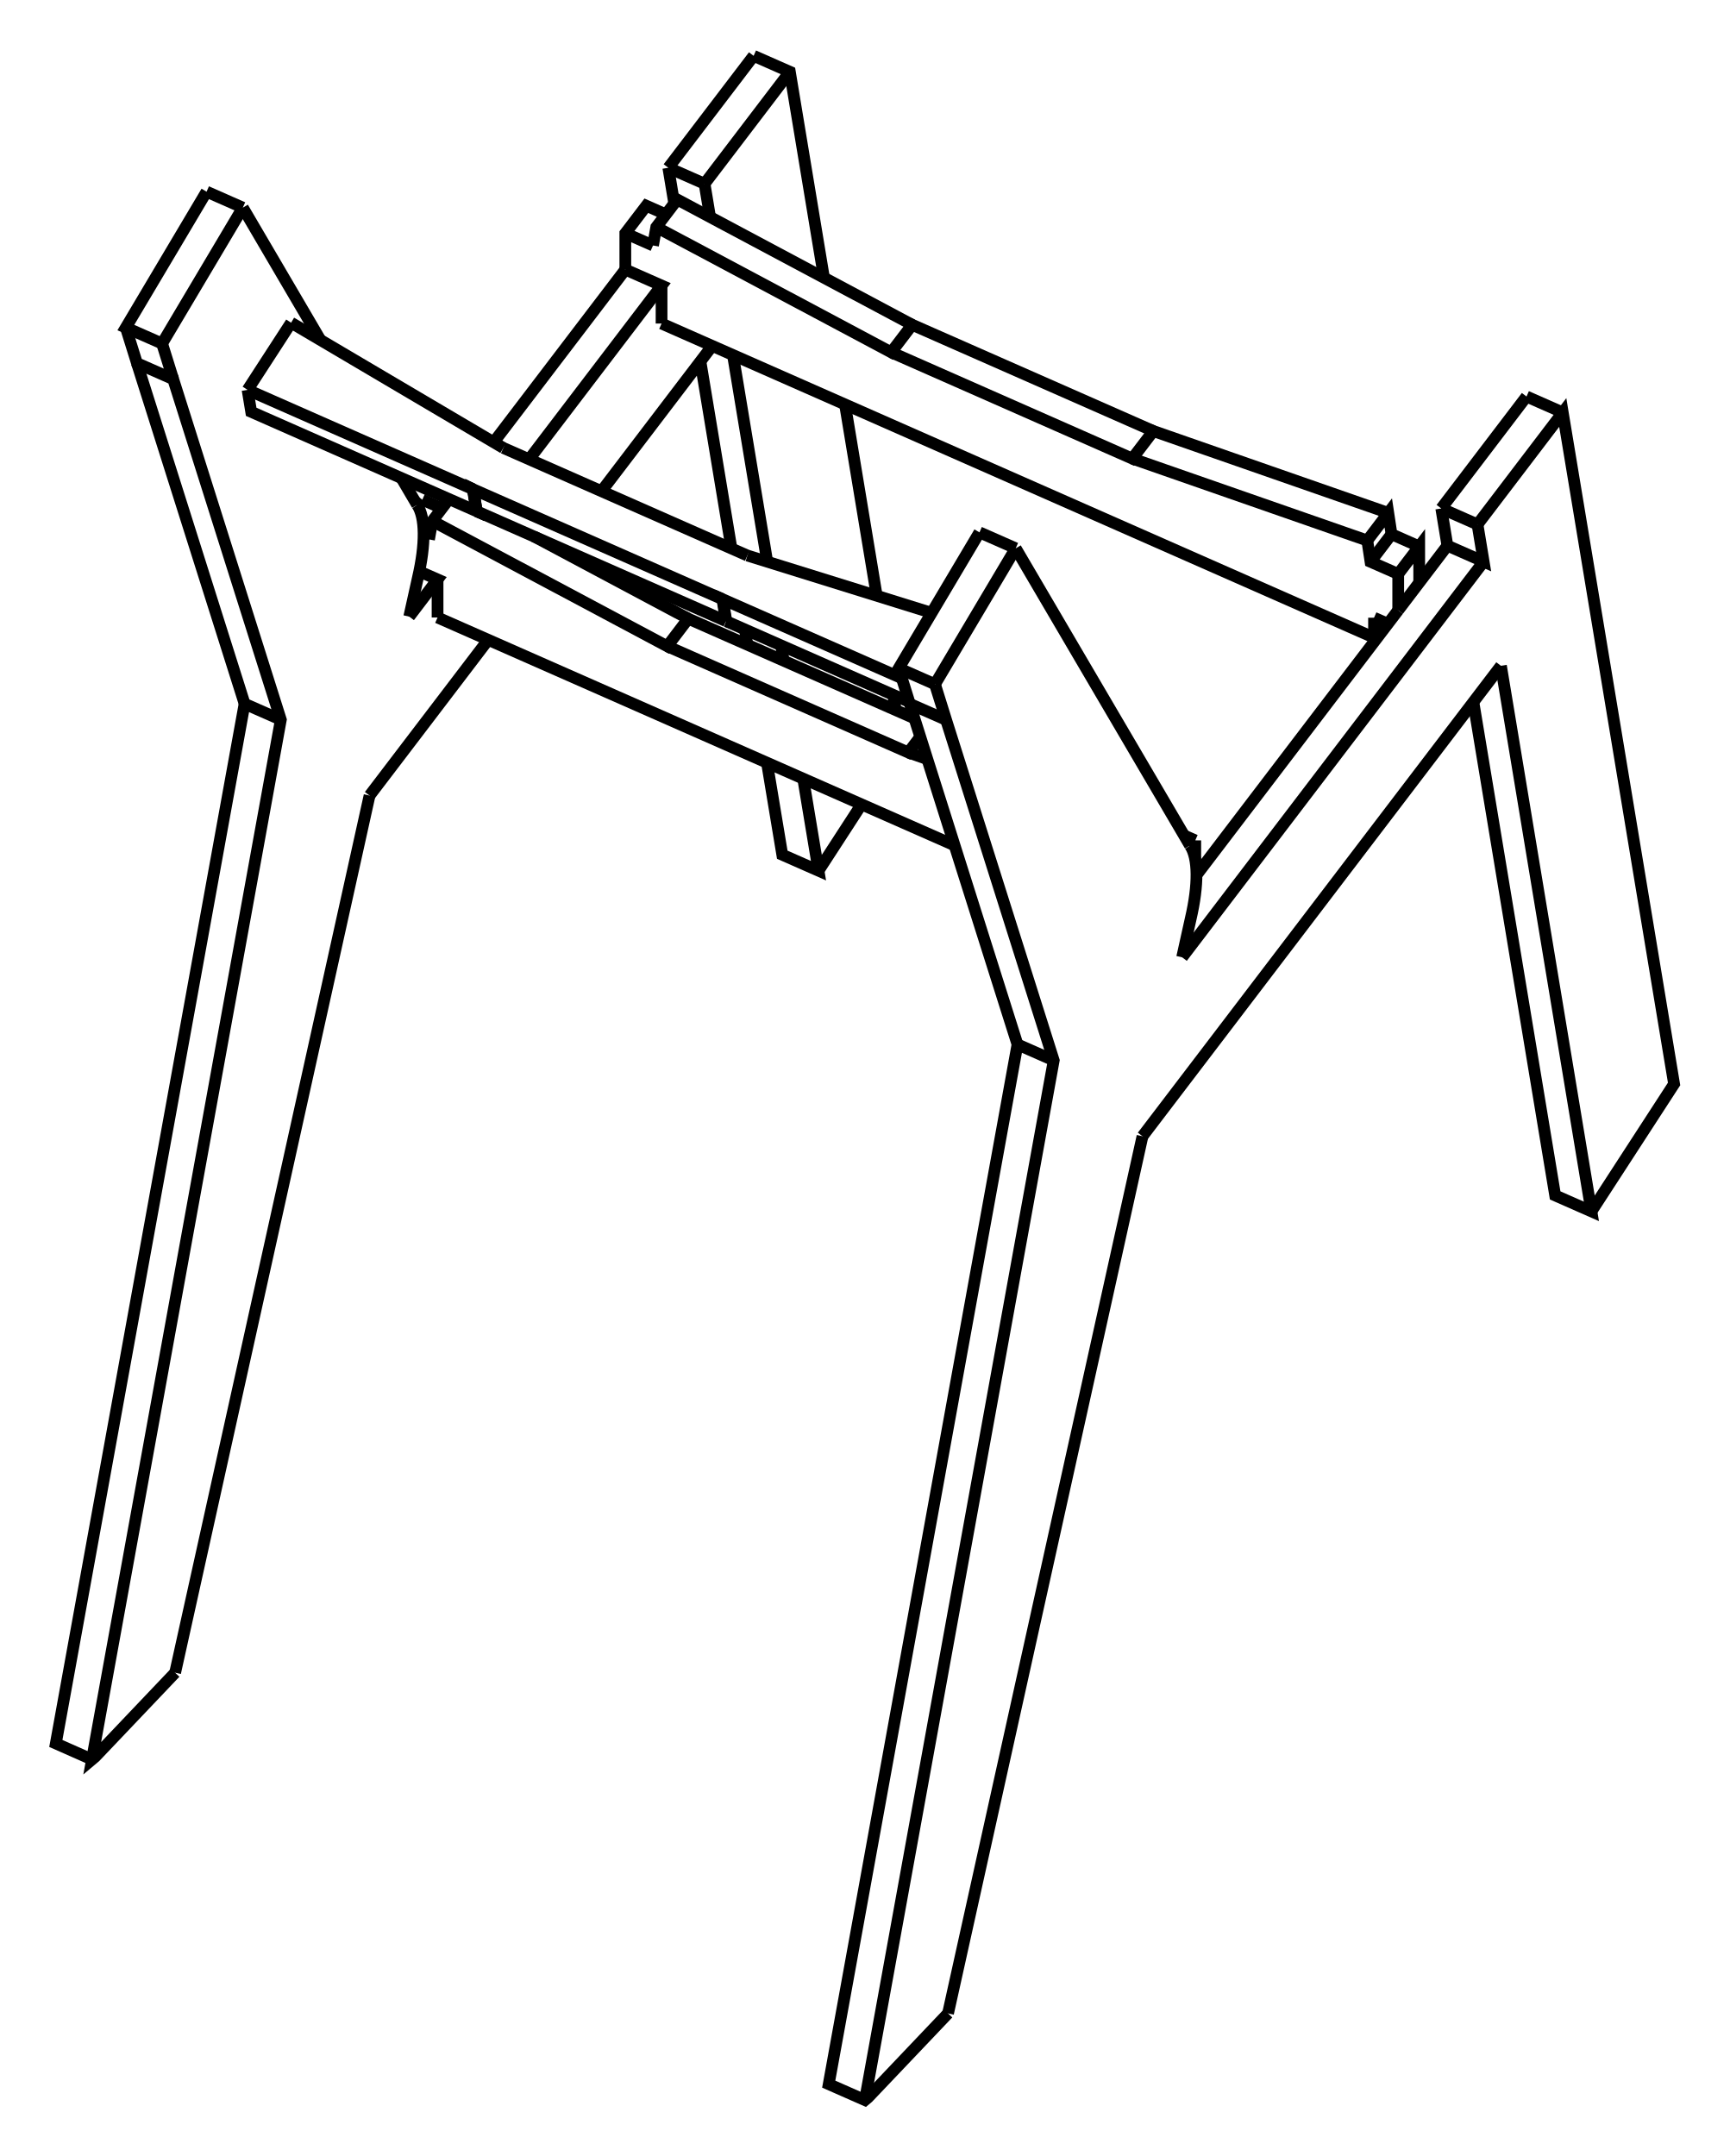
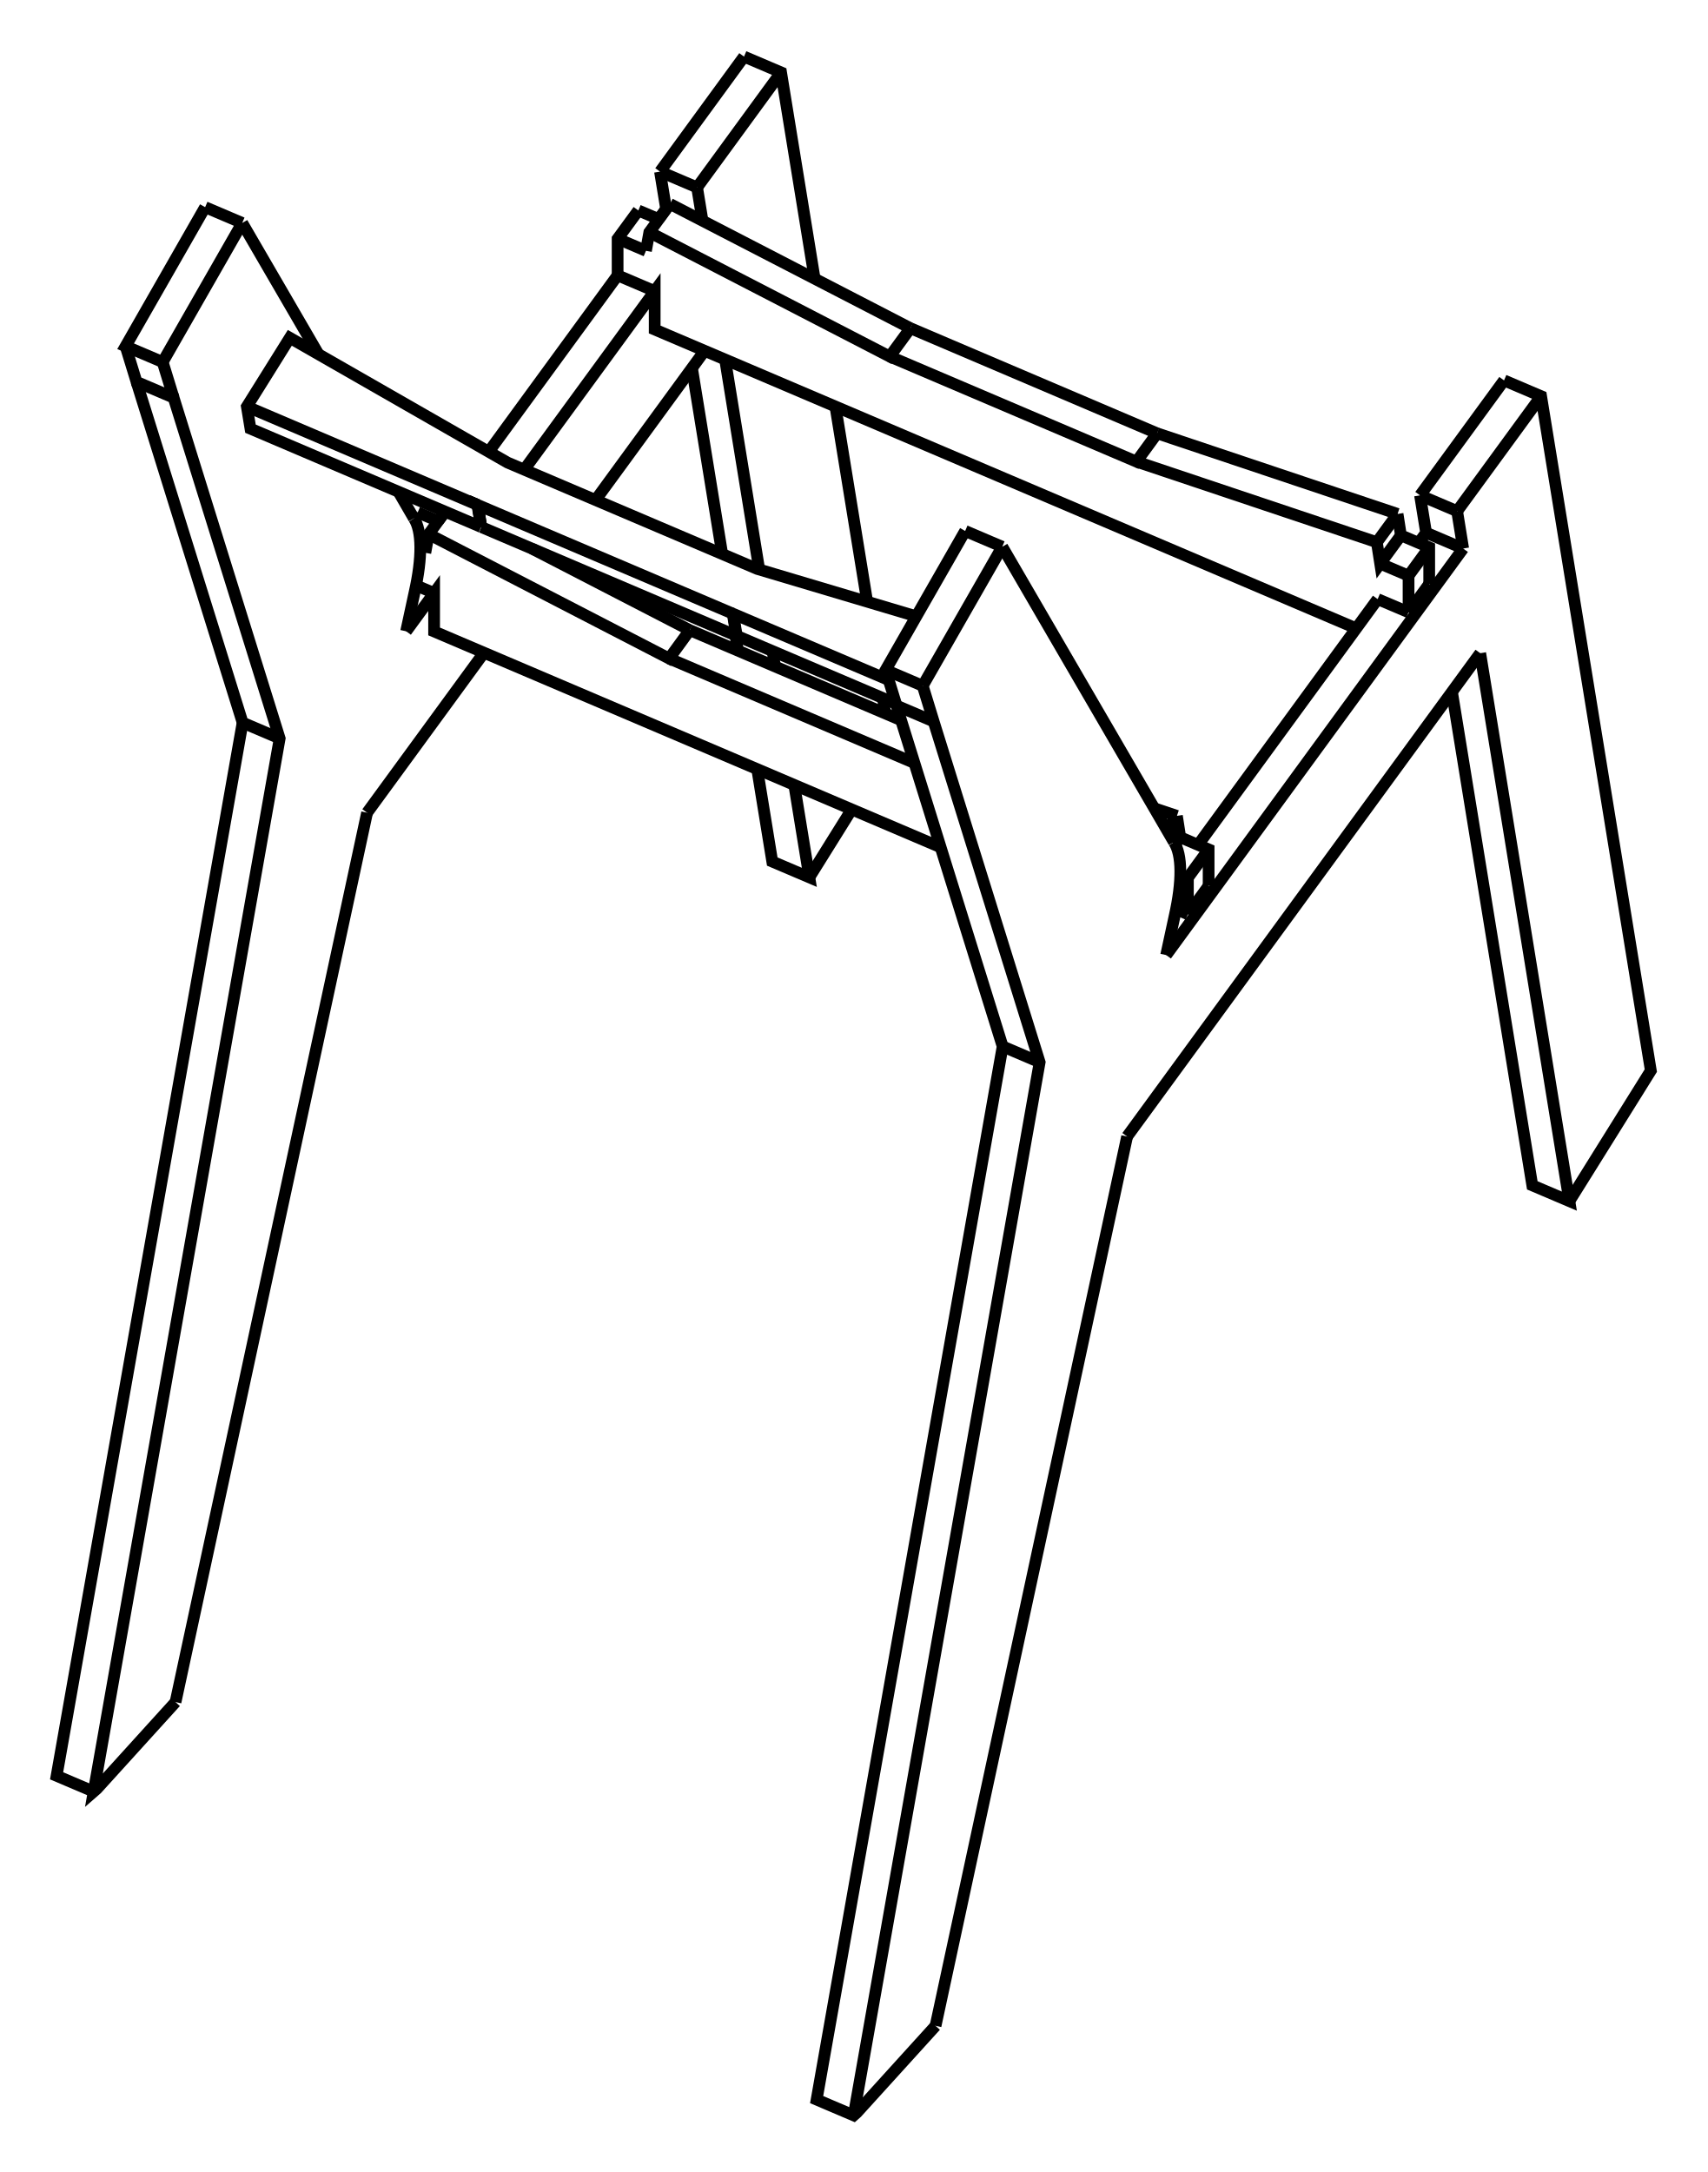
- <svg xmlns="http://www.w3.org/2000/svg" version="1.1" viewBox="-15.492 -13.365 30.985 38.616" fill="none" stroke="black" stroke-width="0.6%" vector-effect="non-scaling-stroke">
-   <path d="M 5.822 1.779 A 2.5 0.814 113.787 0 1 5.834 3.092 L 5.681 3.781" />
-   <path d="M 2.051 -3.83 L 0.605 -1.396 L 0.804 -0.758 L 2.732 5.342 L -0.649 23.964 L -0 24.25 L 0.056 24.203 L 1.488 22.697" />
-   <path d="M 9.551 -2.435 L 5.938 2.307" />
-   <path d="M 10.432 -3.592 L 9.927 -2.929 L 9.551 -2.435" />
-   <path d="M 10.897 -0.792 L 12.362 8.046 L 13.011 8.332 L 11.391 -1.44" />
-   <path d="M 10.322 -4.258 L 10.432 -3.592 L 11.081 -3.306 L 10.971 -3.972" />
-   <path d="M 10.322 -4.258 L 11.849 -6.263" />
-   <path d="M 5.822 1.779 L 2.7 -3.544" />
-   <path d="M 1.254 -1.11 L 2.7 -3.544" />
-   <path d="M 1.254 -1.11 L 1.453 -0.472 L 3.381 5.628 L -0 24.25" />
-   <path d="M 4.971 6.986 L 1.488 22.697" />
-   <path d="M 4.971 6.986 L 11.391 -1.44" />
-   <path d="M 13.011 8.332 L 14.492 6.05 L 12.498 -5.977 L 10.971 -3.972" />
-   <path d="M 11.081 -3.306 L 5.681 3.781" />
-   <path d="M 2.051 -3.83 L 2.7 -3.544" />
-   <path d="M 0.605 -1.396 L 1.254 -1.11" />
-   <path d="M 0.777 0.113 L 1.117 0.232" />
-   <path d="M -3.541 -1.79 L 0.777 0.113 L 0.991 -0.168" />
-   <path d="M -7.749 -4.033 L -3.541 -1.79 L -3.165 -2.284 L 0.887 -0.498" />
-   <path d="M -7.808 -3.703 L -7.749 -4.033 L -7.449 -4.427" />
-   <path d="M -7.906 -3.747 L -7.808 -3.703" />
-   <path d="M -7.983 -3.131 L -7.655 -2.987 L -8.162 -2.321" />
-   <path d="M -7.655 -2.305 L -7.655 -2.987" />
-   <path d="M 1.606 1.777 L -7.655 -2.305" />
-   <path d="M 0.804 -0.758 L 1.453 -0.472" />
-   <path d="M 2.732 5.342 L 3.381 5.628" />
-   <path d="M -5.927 -3.756 L -3.165 -2.284" />
-   <path d="M -7.928 -4.415 L -7.576 -4.26" />
-   <path d="M 5.916 1.687 L 5.916 2.034" />
-   <path d="M 5.716 1.599 L 5.916 1.687" />
-   <path d="M 8.997 -3.684 L 9.055 -3.303 L 9.551 -3.085 L 9.927 -3.578 L 9.927 -2.929" />
-   <path d="M 4.788 -5.151 L 8.997 -3.684 L 9.373 -4.178 L 9.431 -3.797 L 9.927 -3.578" />
-   <path d="M 0.47 -7.055 L 4.788 -5.151 L 5.165 -5.645 L 9.373 -4.178" />
-   <path d="M -3.738 -9.297 L 0.47 -7.055 L 0.846 -7.548 L 5.165 -5.645" />
-   <path d="M -3.796 -8.968 L -3.738 -9.297 L -3.362 -9.791 L 0.846 -7.548" />
-   <path d="M -4.292 -9.187 L -3.796 -8.968" />
-   <path d="M -4.292 -8.537 L -4.292 -9.187 L -3.916 -9.68 L -3.565 -9.525" />
-   <path d="M -4.292 -8.537 L -3.643 -8.251 L -6.015 -5.138" />
-   <path d="M -3.643 -7.57 L -3.643 -8.251" />
-   <path d="M 9.118 -1.944 L -3.643 -7.57" />
-   <path d="M 9.118 -2.301 L 9.118 -1.944 L 9.322 -2.212" />
-   <path d="M 9.366 -2.192 L 9.118 -2.301" />
-   <path d="M 9.551 -3.085 L 9.551 -2.435" />
-   <path d="M 10.322 -4.258 L 10.971 -3.972" />
-   <path d="M 12.498 -5.977 L 11.849 -6.263" />
-   <path d="M -2.106 -3.415 L 1.195 -2.388" />
-   <path d="M -6.477 -5.342 L -2.106 -3.415" />
-   <path d="M -10.278 -7.585 L -6.477 -5.342" />
-   <path d="M -11.058 -6.382 L -10.278 -7.585" />
-   <path d="M -7.024 -4.604 L -11.058 -6.382" />
-   <path d="M -7.018 -4.601 L -7.024 -4.604 L -6.959 -4.21 L -10.993 -5.989 L -11.058 -6.382" />
-   <path d="M -7.017 -4.601 L -7.018 -4.601 L -6.952 -4.207 L -6.959 -4.21" />
-   <path d="M -2.554 -2.634 L -7.017 -4.601 L -6.952 -4.207 L -6.952 -4.207" />
-   <path d="M -2.554 -2.633 L -2.554 -2.634" />
-   <path d="M -2.547 -2.631 L -2.554 -2.633 L -2.489 -2.239" />
-   <path d="M 0.661 -1.217 L -2.547 -2.631 L -2.482 -2.237 L -2.489 -2.239" />
-   <path d="M -2.489 -2.24 L -6.952 -4.207" />
-   <path d="M 0.793 -0.793 L -2.482 -2.237" />
-   <path d="M 5.833 1.796 L 5.916 1.687" />
-   <path d="M -8.011 -4.306 L -7.928 -4.415" />
-   <path d="M -11.792 -9.932 L -13.238 -7.498 L -12.589 -7.212 L -11.143 -9.646" />
-   <path d="M -13.238 -7.498 L -13.039 -6.86 L -12.39 -6.574 L -10.462 -0.474 L -13.844 18.149 L -13.787 18.101 L -12.355 16.595" />
-   <path d="M -13.039 -6.86 L -11.111 -0.76 L -10.462 -0.474" />
-   <path d="M -11.111 -0.76 L -14.492 17.862 L -13.844 18.149" />
-   <path d="M -2.947 -6.893 L -2.391 -3.54" />
-   <path d="M -2.15 -2.091 L -2.105 -1.816" />
-   <path d="M -1.755 0.296 L -1.481 1.944 L -0.832 2.23 L -1.106 0.582" />
-   <path d="M -3.522 -10.36 L -1.994 -12.365" />
-   <path d="M -3.522 -10.36 L -3.416 -9.721" />
-   <path d="M -4.292 -8.537 L -6.65 -5.443" />
-   <path d="M -8.021 -4.323 A 2.5 0.814 113.787 0 1 -8.009 -3.01 L -8.162 -2.321" />
-   <path d="M -8.021 -4.323 L -8.303 -4.803" />
-   <path d="M -9.752 -7.274 L -11.143 -9.646" />
-   <path d="M -12.589 -7.212 L -12.39 -6.574" />
-   <path d="M -8.873 0.884 L -12.355 16.595" />
-   <path d="M -8.873 0.884 L -6.748 -1.905" />
-   <path d="M -5.508 -3.532 L -5.486 -3.561" />
-   <path d="M -4.719 -4.567 L -2.736 -7.17" />
-   <path d="M -1.456 -1.53 L -1.501 -1.805" />
-   <path d="M -1.75 -3.304 L -2.364 -7.006" />
-   <path d="M -0.832 2.23 L -0.061 1.042" />
-   <path d="M 0.551 -0.646 L 0.505 -0.92" />
-   <path d="M 0.211 -2.694 L -0.357 -6.121" />
-   <path d="M -0.734 -8.39 L -1.345 -12.079 L -1.994 -12.365" />
-   <path d="M -1.345 -12.079 L -2.873 -10.074" />
-   <path d="M -2.774 -9.477 L -2.873 -10.074" />
-   <path d="M 9.055 -3.303 L 9.431 -3.797" />
-   <path d="M -11.792 -9.932 L -11.143 -9.646" />
-   <path d="M -3.522 -10.36 L -2.873 -10.074" />
+ <svg xmlns="http://www.w3.org/2000/svg" version="1.1" viewBox="-15.082 -13.25 30.164 38.37" fill="none" stroke="black" stroke-width="0.6%" vector-effect="non-scaling-stroke">
+   <path d="M 5.657 1.626 A 2.5 0.786 113.074 0 1 5.669 2.933 L 5.52 3.622" />
+   <path d="M 1.969 -3.87 L 0.564 -1.414 L 0.757 -0.784 L 2.631 5.236 L -0.655 23.841 L -0 24.12 L 0.055 24.071 L 1.446 22.538" />
+   <path d="M 10.569 -1.029 L 11.988 7.69 L 12.643 7.969 L 11.068 -1.711" />
+   <path d="M 10.005 -4.499 L 11.489 -6.53" />
+   <path d="M 10.005 -4.499 L 10.112 -3.839 L 9.981 -3.659" />
+   <path d="M 9.256 -2.666 L 6.084 1.675" />
+   <path d="M 5.657 1.626 L 2.624 -3.591" />
+   <path d="M 1.219 -1.135 L 2.624 -3.591" />
+   <path d="M 1.219 -1.135 L 1.412 -0.505 L 3.285 5.515 L -0 24.12" />
+   <path d="M 4.83 6.827 L 1.446 22.538" />
+   <path d="M 4.83 6.827 L 11.068 -1.711" />
+   <path d="M 12.643 7.969 L 14.082 5.663 L 12.144 -6.251 L 11.489 -6.53" />
+   <path d="M 12.144 -6.251 L 10.66 -4.22" />
+   <path d="M 10.767 -3.56 L 10.66 -4.22" />
+   <path d="M 10.767 -3.56 L 5.52 3.622" />
+   <path d="M 1.969 -3.87 L 2.624 -3.591" />
+   <path d="M 0.564 -1.414 L 1.219 -1.135" />
+   <path d="M 0.757 -0.784 L 1.412 -0.505" />
+   <path d="M 2.631 5.236 L 3.285 5.515" />
+   <path d="M 10.005 -4.499 L 10.66 -4.22" />
+   <path d="M 10.112 -3.839 L 10.767 -3.56" />
+   <path d="M 9.802 -2.434 L 10.167 -2.934" />
+   <path d="M 9.256 -2.666 L 9.802 -2.434" />
+   <path d="M 5.904 2.901 L 6.27 2.4" />
+   <path d="M 5.695 2.811 L 5.904 2.901" />
+   <path d="M 9.608 -4.171 L 9.667 -3.793 L 10.167 -3.58 L 10.167 -2.934" />
+   <path d="M 5.36 -5.595 L 9.608 -4.171" />
+   <path d="M 1.002 -7.452 L 5.36 -5.595" />
+   <path d="M -3.246 -9.647 L 1.002 -7.452" />
+   <path d="M -3.805 -9.532 L -3.443 -9.378" />
+   <path d="M 8.878 -2.149 L -3.516 -7.429 L -3.516 -8.107 L -5.821 -4.953" />
+   <path d="M 9.242 -3.671 L 9.301 -3.293 L 9.667 -3.793" />
+   <path d="M 4.995 -5.095 L 9.242 -3.671 L 9.608 -4.171" />
+   <path d="M 0.636 -6.952 L 4.995 -5.095 L 5.36 -5.595" />
+   <path d="M -3.611 -9.147 L 0.636 -6.952 L 1.002 -7.452" />
+   <path d="M -3.67 -8.819 L -3.611 -9.147 L -3.246 -9.647" />
+   <path d="M -4.171 -9.032 L -3.67 -8.819" />
+   <path d="M -4.171 -8.386 L -4.171 -9.032 L -3.805 -9.532" />
+   <path d="M -4.171 -8.386 L -3.516 -8.107" />
+   <path d="M 9.802 -3.08 L 9.802 -2.434" />
+   <path d="M 9.301 -3.293 L 9.802 -3.08 L 10.167 -3.58" />
+   <path d="M 5.71 1.163 L 5.769 1.541 L 6.27 1.755 L 6.27 2.4" />
+   <path d="M 5.31 1.029 L 5.71 1.163" />
+   <path d="M -2.896 -2.118 L 0.837 -0.527" />
+   <path d="M -5.684 -3.558 L -2.896 -2.118" />
+   <path d="M -7.703 -4.198 L -7.341 -4.043" />
+   <path d="M 1.536 1.718 L -7.413 -2.095 L -7.413 -2.773 L -7.907 -2.098" />
+   <path d="M -3.261 -1.617 L 1.072 0.229" />
+   <path d="M -7.509 -3.813 L -3.261 -1.617 L -2.896 -2.118" />
+   <path d="M -7.568 -3.484 L -7.509 -3.813 L -7.218 -4.212" />
+   <path d="M -7.658 -3.522 L -7.568 -3.484" />
+   <path d="M -7.732 -2.908 L -7.413 -2.773" />
+   <path d="M 5.904 2.255 L 5.904 2.901" />
+   <path d="M 5.769 2.197 L 5.904 2.255 L 6.27 1.755" />
+   <path d="M -6.585 -3.942 L -10.657 -5.677 L -10.721 -6.067 L -9.962 -7.282 L -6.115 -5.078 L -1.703 -3.199 L 1.106 -2.362" />
+   <path d="M -6.579 -3.939 L -6.585 -3.942" />
+   <path d="M -6.578 -3.939 L -6.579 -3.939" />
+   <path d="M -2.074 -2.02 L -6.578 -3.939" />
+   <path d="M -2.066 -2.017 L -2.074 -2.019" />
+   <path d="M 0.747 -0.819 L -2.066 -2.017" />
+   <path d="M 0.618 -1.237 L -2.13 -2.407 L -2.137 -2.409 L -2.074 -2.019" />
+   <path d="M -2.13 -2.407 L -2.066 -2.017" />
+   <path d="M -6.649 -4.332 L -10.721 -6.067" />
+   <path d="M -6.642 -4.329 L -6.649 -4.332 L -6.585 -3.942" />
+   <path d="M -6.642 -4.329 L -6.642 -4.329 L -6.579 -3.939" />
+   <path d="M -2.137 -2.41 L -6.642 -4.329 L -6.578 -3.939" />
+   <path d="M -2.137 -2.409 L -2.137 -2.41" />
+   <path d="M -4.171 -8.386 L -6.448 -5.269" />
+   <path d="M -7.22 -4.213 L -7.343 -4.044" />
+   <path d="M -7.774 -4.1 L -7.703 -4.198" />
+   <path d="M -11.458 -9.59 L -12.863 -7.133 L -12.208 -6.854 L -10.803 -9.311" />
+   <path d="M -12.863 -7.133 L -12.67 -6.504 L -12.015 -6.225 L -10.141 -0.205 L -13.427 18.4 L -13.372 18.352 L -11.981 16.819" />
+   <path d="M -12.67 -6.504 L -10.796 -0.484 L -10.141 -0.205" />
+   <path d="M -10.796 -0.484 L -14.082 18.121 L -13.427 18.4" />
+   <path d="M -2.857 -6.748 L -2.323 -3.463" />
+   <path d="M -2.089 -2.027 L -2.045 -1.755" />
+   <path d="M -1.705 0.337 L -1.439 1.97 L -0.784 2.249 L -1.05 0.616" />
+   <path d="M -3.422 -10.218 L -1.938 -12.25" />
+   <path d="M -3.422 -10.218 L -3.314 -9.558 L -3.312 -9.557" />
+   <path d="M -3.314 -9.558 L -3.446 -9.379" />
+   <path d="M -7.77 -4.093 A 2.5 0.786 113.074 0 1 -7.758 -2.787 L -7.907 -2.098" />
+   <path d="M -7.77 -4.093 L -8.043 -4.563" />
+   <path d="M -9.454 -6.99 L -10.803 -9.311" />
+   <path d="M -12.208 -6.854 L -12.015 -6.225" />
+   <path d="M -8.597 1.107 L -11.981 16.819" />
+   <path d="M -8.597 1.107 L -6.532 -1.719" />
+   <path d="M -5.324 -3.372 L -5.306 -3.397" />
+   <path d="M -4.561 -4.416 L -2.634 -7.054" />
+   <path d="M -1.39 -1.476 L -1.434 -1.748" />
+   <path d="M -1.669 -3.189 L -2.272 -6.9" />
+   <path d="M -0.784 2.249 L -0.035 1.049" />
+   <path d="M 0.559 -0.645 L 0.515 -0.917" />
+   <path d="M 0.238 -2.621 L -0.323 -6.069" />
+   <path d="M -0.69 -8.326 L -1.283 -11.971 L -1.938 -12.25" />
+   <path d="M -1.283 -11.971 L -2.767 -9.939" />
+   <path d="M -2.671 -9.35 L -2.767 -9.939" />
+   <path d="M 5.531 1.409 L 5.71 1.163" />
+   <path d="M 5.679 1.664 L 5.769 1.541" />
+   <path d="M -11.458 -9.59 L -10.803 -9.311" />
+   <path d="M -3.422 -10.218 L -2.767 -9.939" />
</svg>
